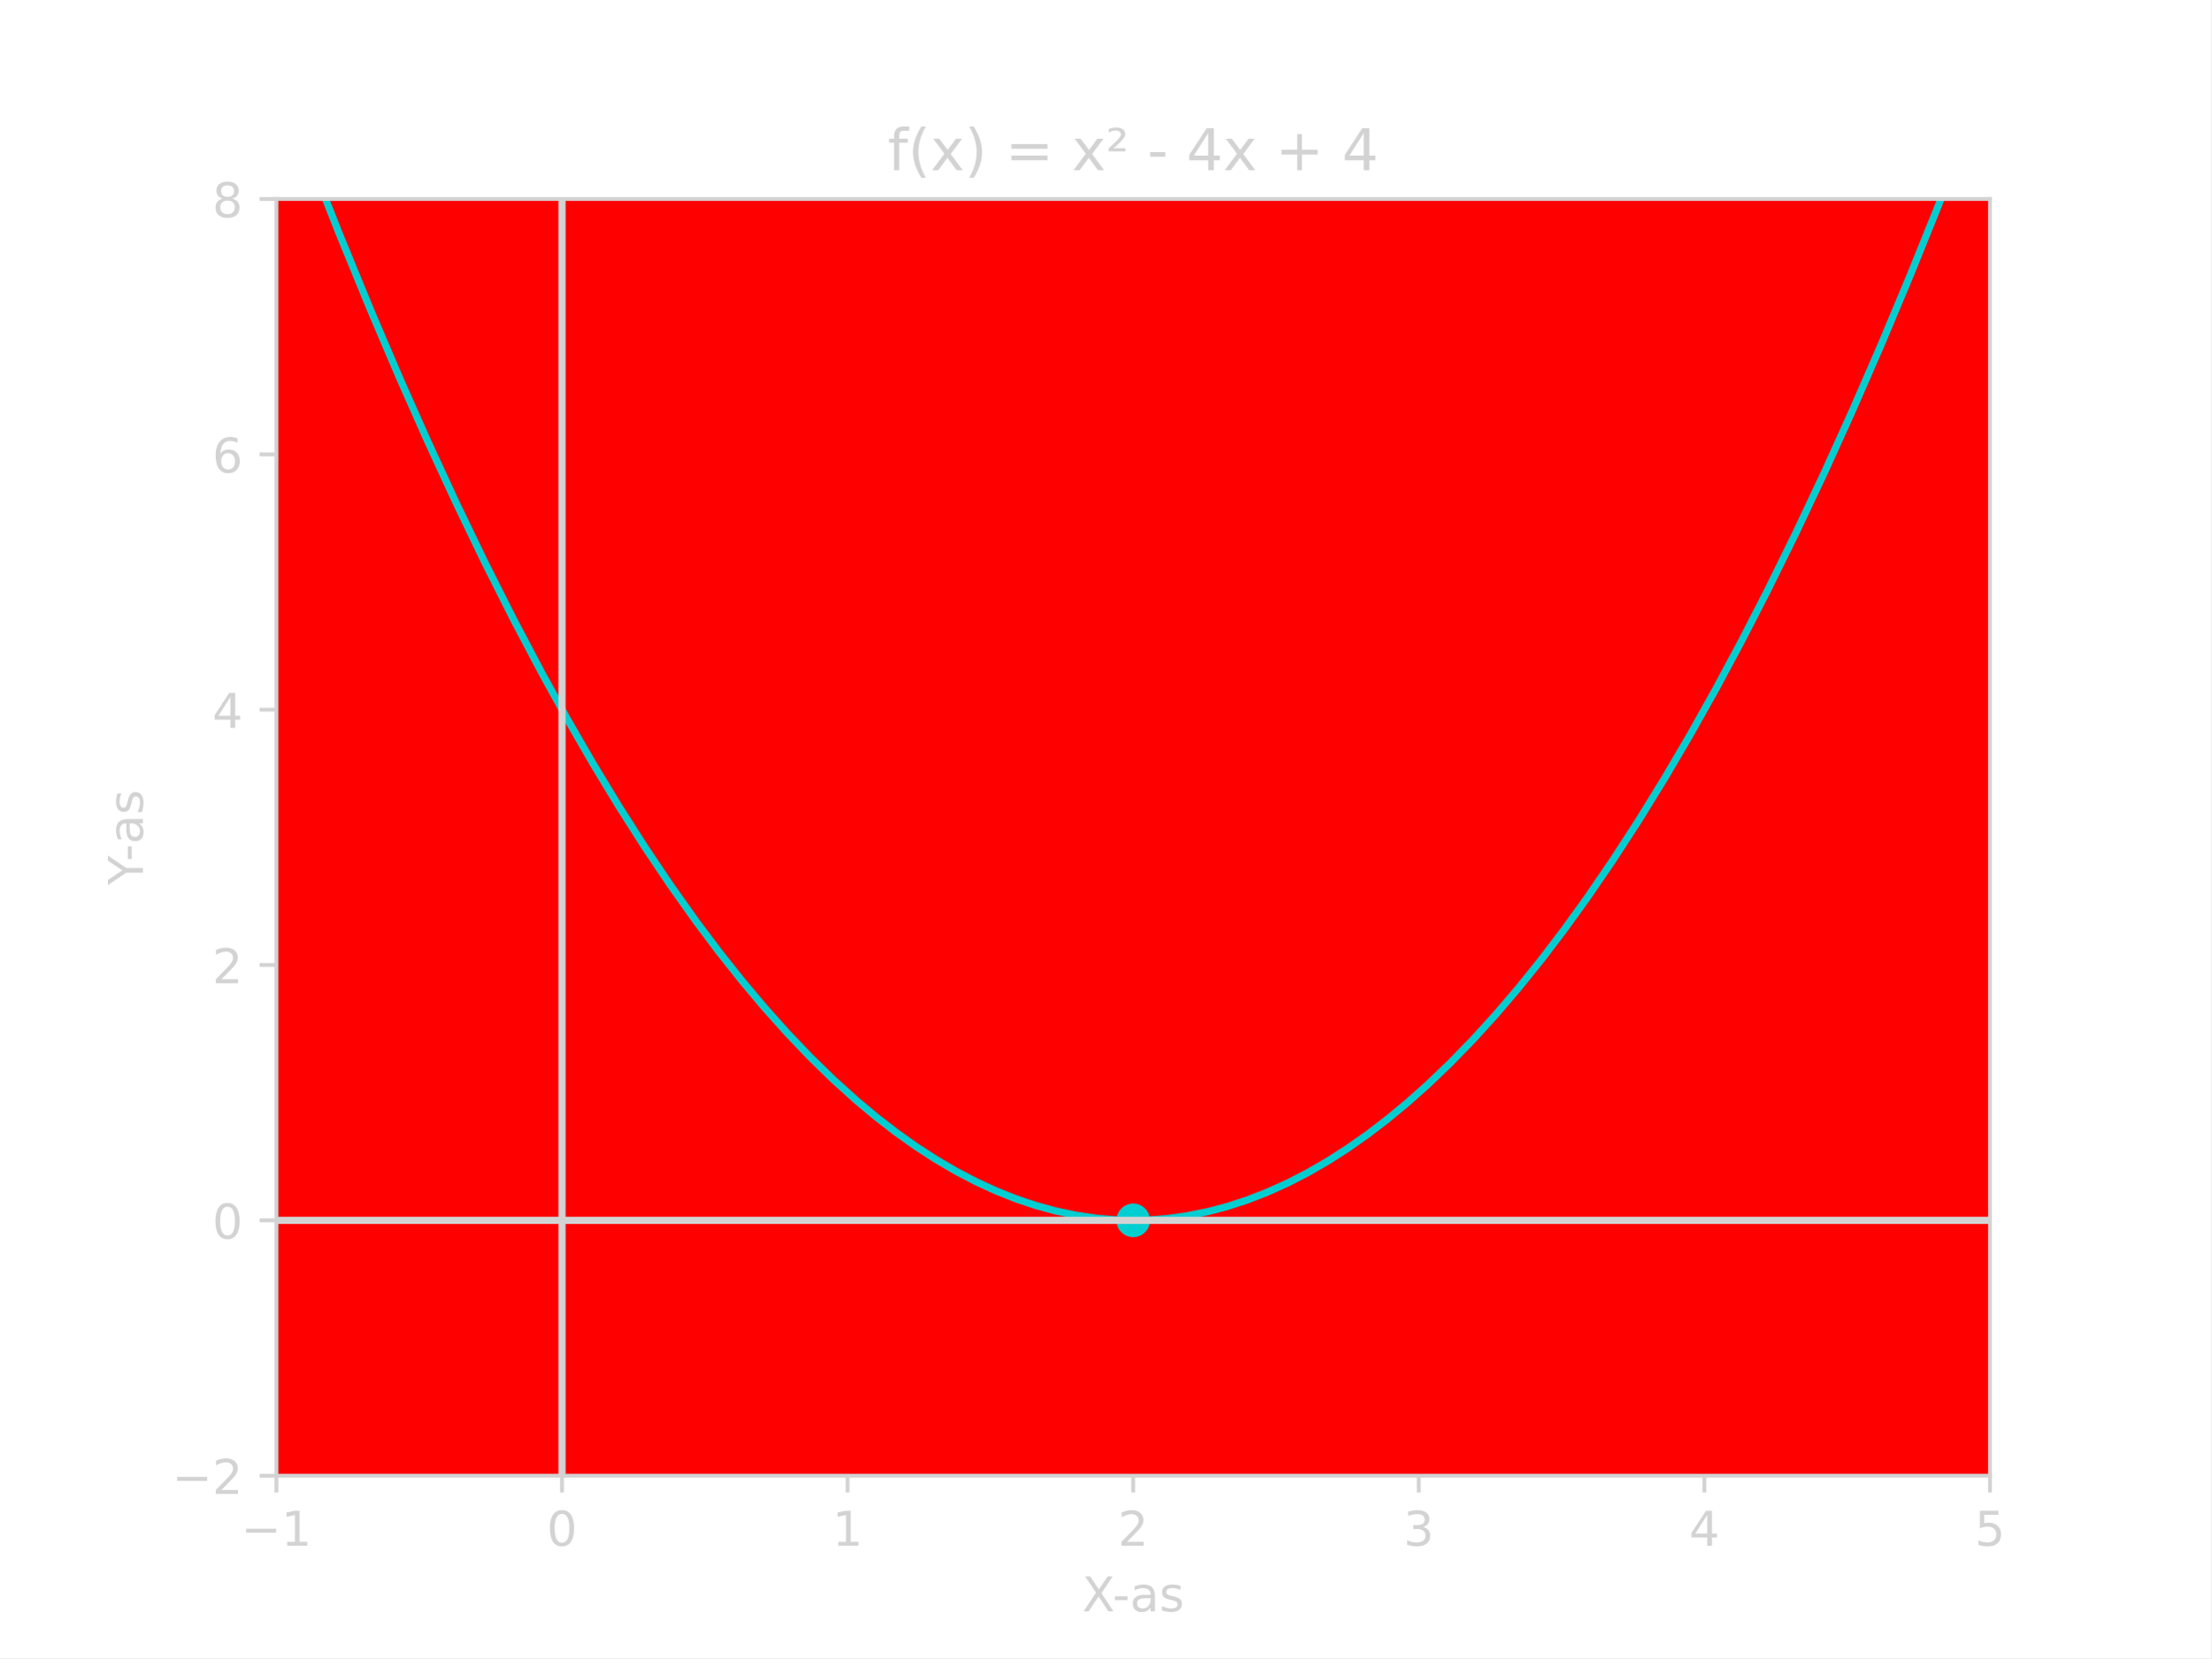
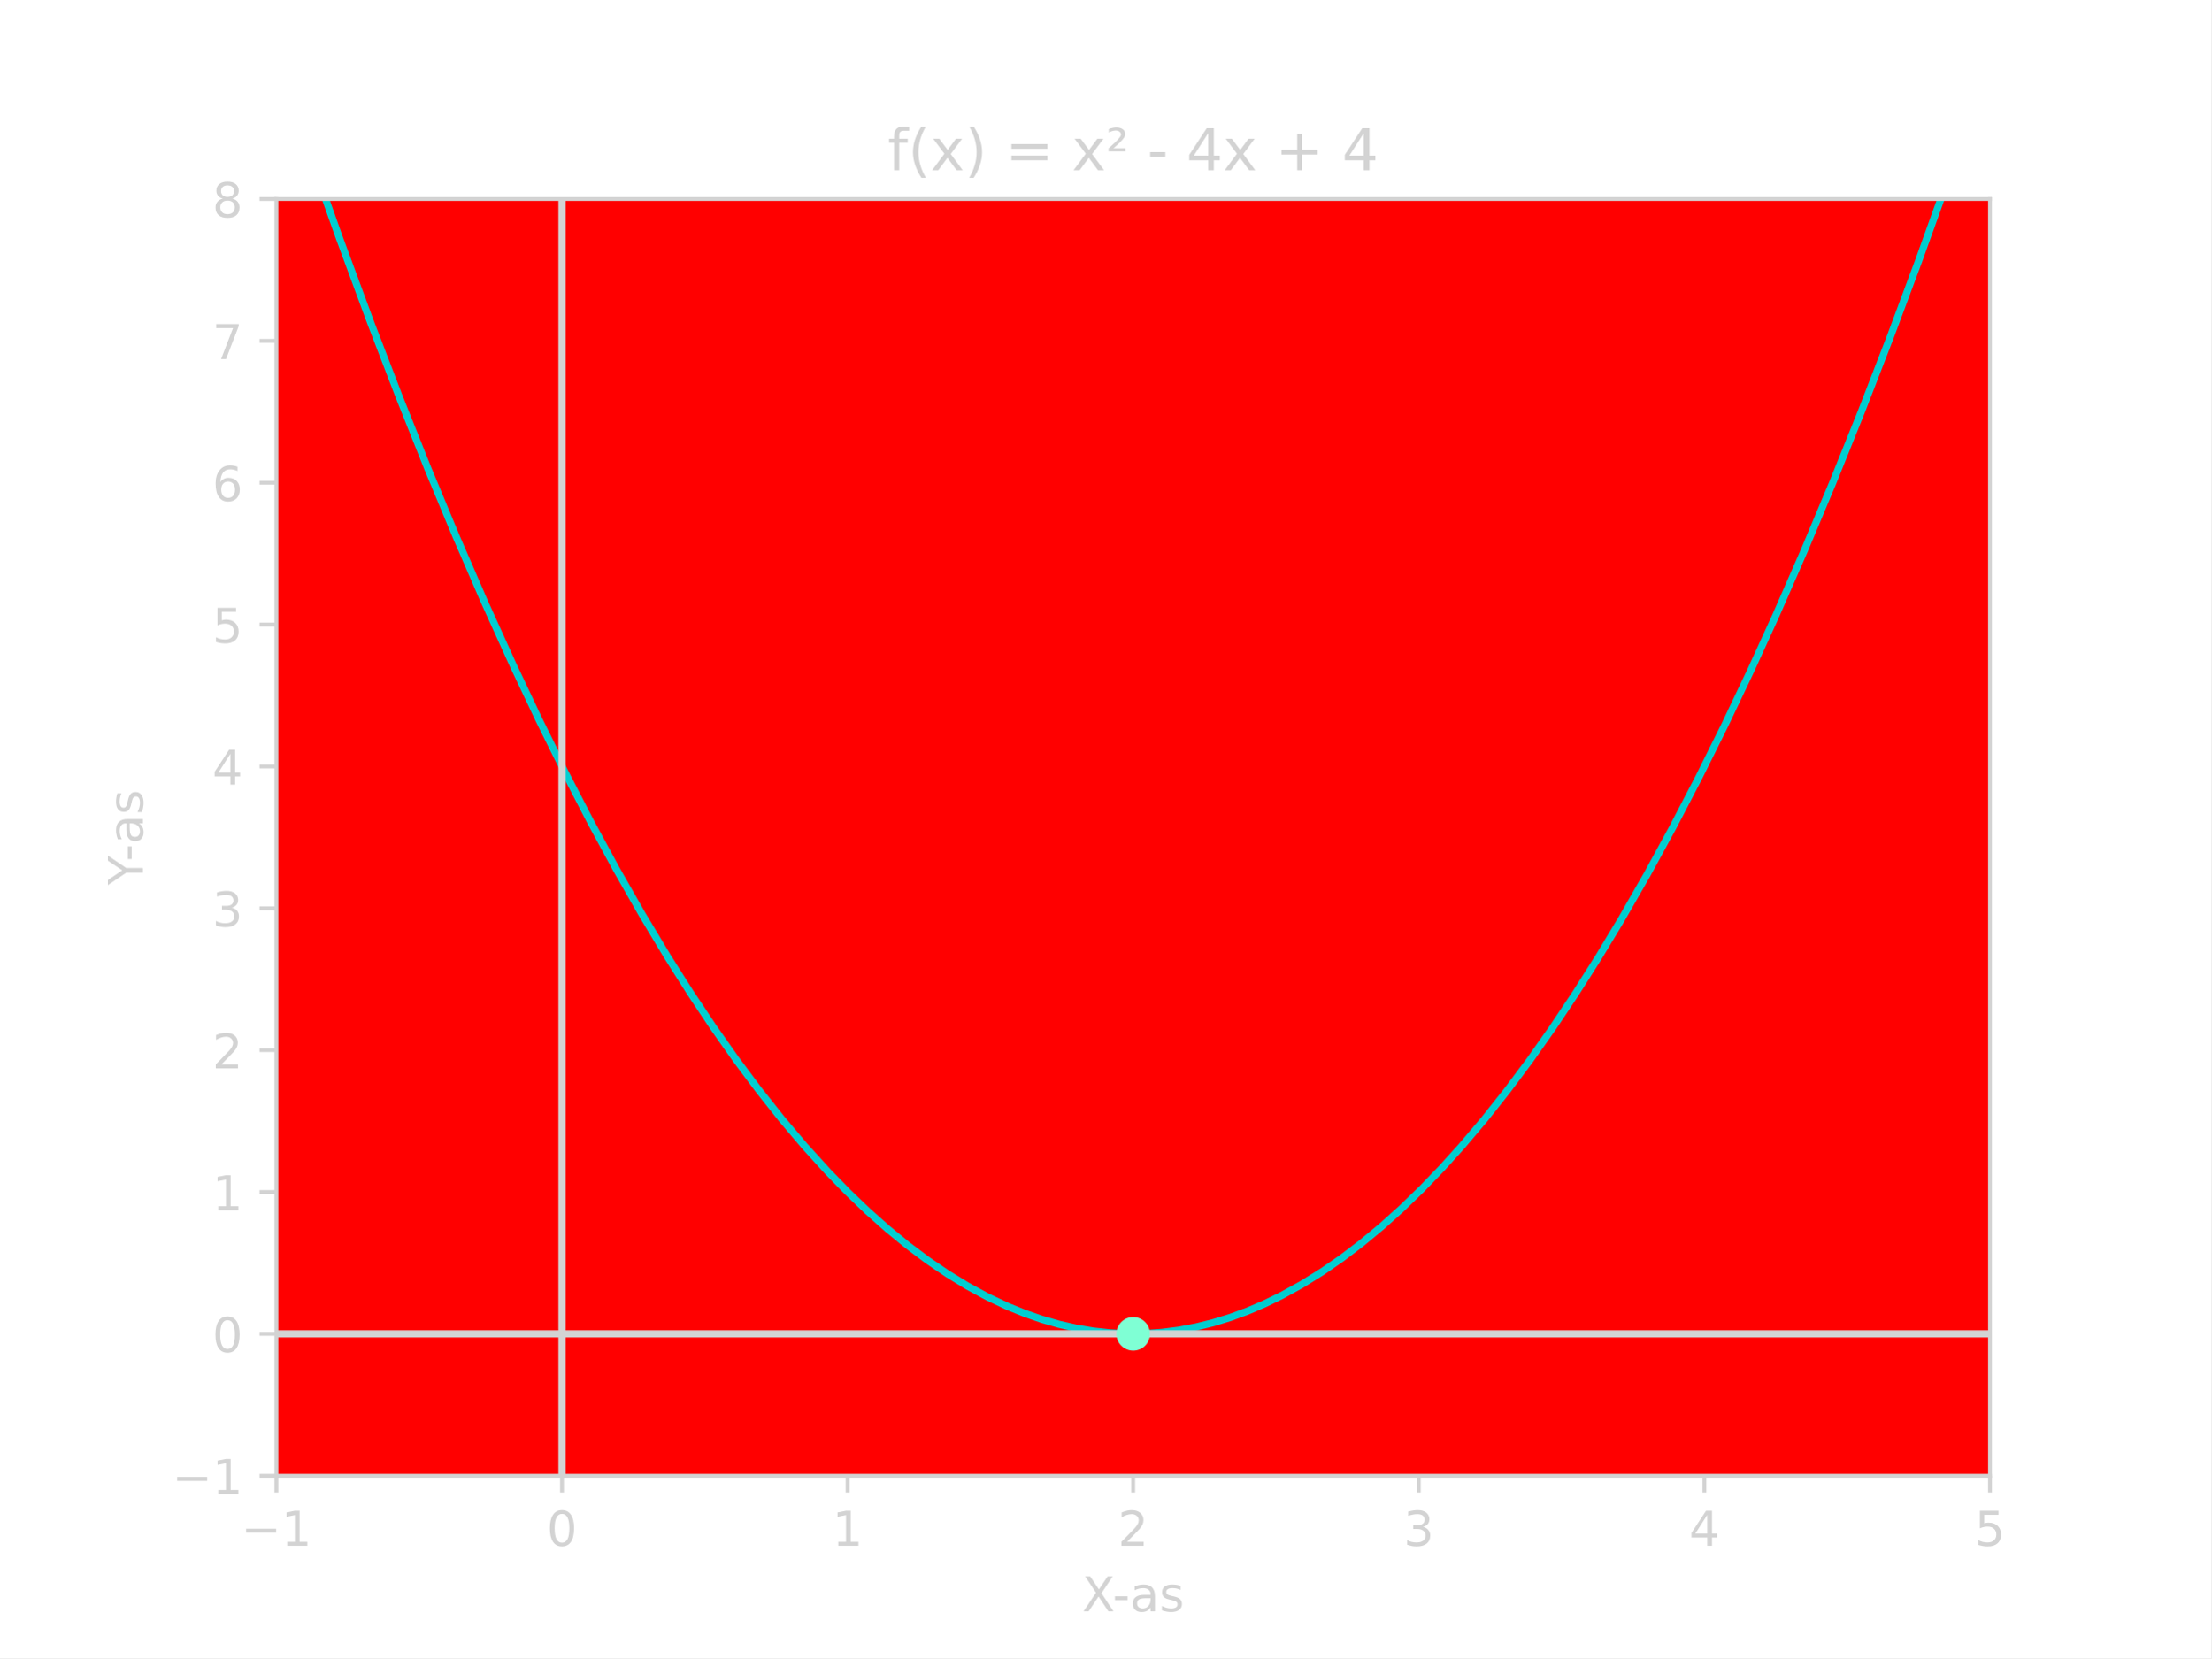
<svg xmlns="http://www.w3.org/2000/svg" xmlns:xlink="http://www.w3.org/1999/xlink" width="460.8pt" height="345.6pt" viewBox="0 0 460.8 345.6" version="1.1">
  <defs>
    <style type="text/css">*{stroke-linejoin: round; stroke-linecap: butt}</style>
  </defs>
  <g id="figure_1">
    <g id="patch_1">
      <path d="M 0 345.6  L 460.8 345.6  L 460.8 0  L 0 0  z " style="fill: #ffffff" />
    </g>
    <g id="axes_1">
      <g id="patch_2">
        <path d="M 57.6 307.584  L 414.72 307.584  L 414.72 41.472  L 57.6 41.472  z " style="fill: #ff0000" />
      </g>
-       <g id="PathCollection_1">
-         <defs>
-           <path id="m77a65d062f" d="M 0 3  C 0.796 3 1.559 2.684 2.121 2.121  C 2.684 1.559 3 0.796 3 0  C 3 -0.796 2.684 -1.559 2.121 -2.121  C 1.559 -2.684 0.796 -3 0 -3  C -0.796 -3 -1.559 -2.684 -2.121 -2.121  C -2.684 -1.559 -3 -0.796 -3 0  C -3 0.796 -2.684 1.559 -2.121 2.121  C -1.559 2.684 -0.796 3 0 3  z " style="stroke: #00ced1" />
-         </defs>
-         <g clip-path="url(#p8b25556ff3)">
-           <use xlink:href="#m77a65d062f" x="236.16" y="254.362" style="fill: #00ced1; stroke: #00ced1" />
-         </g>
+       <g id="line2d_1">
+         <path d="M 57.6 11.904  L 64.147 31.061  L 70.694 49.503  L 77.242 67.229  L 83.194 82.722  L 89.146 97.625  L 95.098 111.936  L 101.05 125.655  L 107.002 138.783  L 112.358 150.093  L 117.715 160.924  L 123.072 171.276  L 128.429 181.148  L 133.786 190.542  L 139.142 199.457  L 143.904 206.979  L 148.666 214.123  L 153.427 220.888  L 158.189 227.274  L 162.95 233.283  L 167.712 238.912  L 172.474 244.164  L 176.64 248.448  L 180.806 252.443  L 184.973 256.148  L 189.139 259.563  L 193.306 262.688  L 197.472 265.524  L 201.638 268.069  L 205.805 270.325  L 209.971 272.292  L 213.542 273.746  L 217.114 274.988  L 220.685 276.017  L 224.256 276.833  L 227.827 277.436  L 231.398 277.827  L 234.97 278.004  L 238.541 277.969  L 242.112 277.72  L 245.683 277.259  L 249.254 276.585  L 252.826 275.698  L 256.397 274.598  L 259.968 273.285  L 263.539 271.759  L 267.11 270.021  L 271.277 267.723  L 275.443 265.136  L 279.61 262.259  L 283.776 259.092  L 287.942 255.636  L 292.109 251.89  L 296.275 247.854  L 300.442 243.528  L 304.608 238.912  L 309.37 233.283  L 314.131 227.274  L 318.893 220.888  L 323.654 214.123  L 328.416 206.979  L 333.178 199.457  L 337.939 191.556  L 343.296 182.216  L 348.653 172.396  L 354.01 162.098  L 359.366 151.32  L 364.723 140.064  L 370.08 128.328  L 376.032 114.727  L 381.984 100.534  L 387.936 85.75  L 393.888 70.375  L 399.84 54.408  L 405.792 37.85  L 412.339 18.953  L 414.125 13.675  L 414.125 13.675  " clip-path="url(#p85e974c0bf)" style="fill: none; stroke: #00ced1; stroke-width: 1.5; stroke-linecap: square" />
+       </g>
+       <g id="LineCollection_1">
+         <path d="M 57.6 278.016  L 414.72 278.016  " clip-path="url(#p85e974c0bf)" style="fill: none; stroke: #d3d3d3; stroke-width: 1.5" />
+       </g>
+       <g id="LineCollection_2">
+         <path d="M 117.12 307.584  L 117.12 41.472  " clip-path="url(#p85e974c0bf)" style="fill: none; stroke: #d3d3d3; stroke-width: 1.5" />
      </g>
      <g id="matplotlib.axis_1">
        <g id="xtick_1">
-           <g id="line2d_1">
+           <g id="line2d_2">
            <defs>
-               <path id="m779f44a2de" d="M 0 0  L 0 3.5  " style="stroke: #d3d3d3; stroke-width: 0.8" />
+               <path id="m3d68e54330" d="M 0 0  L 0 3.5  " style="stroke: #d3d3d3; stroke-width: 0.8" />
            </defs>
            <g>
-               <use xlink:href="#m779f44a2de" x="57.6" y="307.584" style="fill: #d3d3d3; stroke: #d3d3d3; stroke-width: 0.8" />
+               <use xlink:href="#m3d68e54330" x="57.6" y="307.584" style="fill: #d3d3d3; stroke: #d3d3d3; stroke-width: 0.8" />
            </g>
          </g>
          <g id="text_1">
-             <g style="fill: #d3d3d3" transform="translate(50.22891 322.1824)scale(0.1 -0.1)">
+             <g style="fill: #d3d3d3" transform="translate(50.22891 322.1824) scale(0.1 -0.1)">
              <defs>
                <path id="DejaVuSans-2212" d="M 678 2272  L 4684 2272  L 4684 1741  L 678 1741  L 678 2272  z " transform="scale(0.015625)" />
                <path id="DejaVuSans-31" d="M 794 531  L 1825 531  L 1825 4091  L 703 3866  L 703 4441  L 1819 4666  L 2450 4666  L 2450 531  L 3481 531  L 3481 0  L 794 0  L 794 531  z " transform="scale(0.015625)" />
              </defs>
              <use xlink:href="#DejaVuSans-2212" />
              <use xlink:href="#DejaVuSans-31" x="83.789" />
            </g>
          </g>
        </g>
        <g id="xtick_2">
-           <g id="line2d_2">
-             <g>
-               <use xlink:href="#m779f44a2de" x="117.12" y="307.584" style="fill: #d3d3d3; stroke: #d3d3d3; stroke-width: 0.8" />
+           <g id="line2d_3">
+             <g>
+               <use xlink:href="#m3d68e54330" x="117.12" y="307.584" style="fill: #d3d3d3; stroke: #d3d3d3; stroke-width: 0.8" />
            </g>
          </g>
          <g id="text_2">
-             <g style="fill: #d3d3d3" transform="translate(113.9387 322.1824)scale(0.1 -0.1)">
+             <g style="fill: #d3d3d3" transform="translate(113.9387 322.1824) scale(0.1 -0.1)">
              <defs>
                <path id="DejaVuSans-30" d="M 2034 4250  Q 1547 4250 1301 3770  Q 1056 3291 1056 2328  Q 1056 1369 1301 889  Q 1547 409 2034 409  Q 2525 409 2770 889  Q 3016 1369 3016 2328  Q 3016 3291 2770 3770  Q 2525 4250 2034 4250  z M 2034 4750  Q 2819 4750 3233 4129  Q 3647 3509 3647 2328  Q 3647 1150 3233 529  Q 2819 -91 2034 -91  Q 1250 -91 836 529  Q 422 1150 422 2328  Q 422 3509 836 4129  Q 1250 4750 2034 4750  z " transform="scale(0.015625)" />
              </defs>
              <use xlink:href="#DejaVuSans-30" />
            </g>
          </g>
        </g>
        <g id="xtick_3">
-           <g id="line2d_3">
-             <g>
-               <use xlink:href="#m779f44a2de" x="176.64" y="307.584" style="fill: #d3d3d3; stroke: #d3d3d3; stroke-width: 0.8" />
+           <g id="line2d_4">
+             <g>
+               <use xlink:href="#m3d68e54330" x="176.64" y="307.584" style="fill: #d3d3d3; stroke: #d3d3d3; stroke-width: 0.8" />
            </g>
          </g>
          <g id="text_3">
-             <g style="fill: #d3d3d3" transform="translate(173.4588 322.1824)scale(0.1 -0.1)">
+             <g style="fill: #d3d3d3" transform="translate(173.4588 322.1824) scale(0.1 -0.1)">
              <use xlink:href="#DejaVuSans-31" />
            </g>
          </g>
        </g>
        <g id="xtick_4">
-           <g id="line2d_4">
-             <g>
-               <use xlink:href="#m779f44a2de" x="236.16" y="307.584" style="fill: #d3d3d3; stroke: #d3d3d3; stroke-width: 0.8" />
+           <g id="line2d_5">
+             <g>
+               <use xlink:href="#m3d68e54330" x="236.16" y="307.584" style="fill: #d3d3d3; stroke: #d3d3d3; stroke-width: 0.8" />
            </g>
          </g>
          <g id="text_4">
-             <g style="fill: #d3d3d3" transform="translate(232.9787 322.1824)scale(0.1 -0.1)">
+             <g style="fill: #d3d3d3" transform="translate(232.9787 322.1824) scale(0.1 -0.1)">
              <defs>
                <path id="DejaVuSans-32" d="M 1228 531  L 3431 531  L 3431 0  L 469 0  L 469 531  Q 828 903 1448 1529  Q 2069 2156 2228 2338  Q 2531 2678 2651 2914  Q 2772 3150 2772 3378  Q 2772 3750 2511 3984  Q 2250 4219 1831 4219  Q 1534 4219 1204 4116  Q 875 4013 500 3803  L 500 4441  Q 881 4594 1212 4672  Q 1544 4750 1819 4750  Q 2544 4750 2975 4387  Q 3406 4025 3406 3419  Q 3406 3131 3298 2873  Q 3191 2616 2906 2266  Q 2828 2175 2409 1742  Q 1991 1309 1228 531  z " transform="scale(0.015625)" />
              </defs>
              <use xlink:href="#DejaVuSans-32" />
            </g>
          </g>
        </g>
        <g id="xtick_5">
-           <g id="line2d_5">
-             <g>
-               <use xlink:href="#m779f44a2de" x="295.68" y="307.584" style="fill: #d3d3d3; stroke: #d3d3d3; stroke-width: 0.8" />
+           <g id="line2d_6">
+             <g>
+               <use xlink:href="#m3d68e54330" x="295.68" y="307.584" style="fill: #d3d3d3; stroke: #d3d3d3; stroke-width: 0.8" />
            </g>
          </g>
          <g id="text_5">
-             <g style="fill: #d3d3d3" transform="translate(292.4987 322.1824)scale(0.1 -0.1)">
+             <g style="fill: #d3d3d3" transform="translate(292.4987 322.1824) scale(0.1 -0.1)">
              <defs>
                <path id="DejaVuSans-33" d="M 2597 2516  Q 3050 2419 3304 2112  Q 3559 1806 3559 1356  Q 3559 666 3084 287  Q 2609 -91 1734 -91  Q 1441 -91 1130 -33  Q 819 25 488 141  L 488 750  Q 750 597 1062 519  Q 1375 441 1716 441  Q 2309 441 2620 675  Q 2931 909 2931 1356  Q 2931 1769 2642 2001  Q 2353 2234 1838 2234  L 1294 2234  L 1294 2753  L 1863 2753  Q 2328 2753 2575 2939  Q 2822 3125 2822 3475  Q 2822 3834 2567 4026  Q 2313 4219 1838 4219  Q 1578 4219 1281 4162  Q 984 4106 628 3988  L 628 4550  Q 988 4650 1302 4700  Q 1616 4750 1894 4750  Q 2613 4750 3031 4423  Q 3450 4097 3450 3541  Q 3450 3153 3228 2886  Q 3006 2619 2597 2516  z " transform="scale(0.015625)" />
              </defs>
              <use xlink:href="#DejaVuSans-33" />
            </g>
          </g>
        </g>
        <g id="xtick_6">
-           <g id="line2d_6">
-             <g>
-               <use xlink:href="#m779f44a2de" x="355.2" y="307.584" style="fill: #d3d3d3; stroke: #d3d3d3; stroke-width: 0.8" />
+           <g id="line2d_7">
+             <g>
+               <use xlink:href="#m3d68e54330" x="355.2" y="307.584" style="fill: #d3d3d3; stroke: #d3d3d3; stroke-width: 0.8" />
            </g>
          </g>
          <g id="text_6">
-             <g style="fill: #d3d3d3" transform="translate(352.0188 322.1824)scale(0.1 -0.1)">
+             <g style="fill: #d3d3d3" transform="translate(352.0188 322.1824) scale(0.1 -0.1)">
              <defs>
                <path id="DejaVuSans-34" d="M 2419 4116  L 825 1625  L 2419 1625  L 2419 4116  z M 2253 4666  L 3047 4666  L 3047 1625  L 3713 1625  L 3713 1100  L 3047 1100  L 3047 0  L 2419 0  L 2419 1100  L 313 1100  L 313 1709  L 2253 4666  z " transform="scale(0.015625)" />
              </defs>
              <use xlink:href="#DejaVuSans-34" />
            </g>
          </g>
        </g>
        <g id="xtick_7">
-           <g id="line2d_7">
-             <g>
-               <use xlink:href="#m779f44a2de" x="414.72" y="307.584" style="fill: #d3d3d3; stroke: #d3d3d3; stroke-width: 0.8" />
+           <g id="line2d_8">
+             <g>
+               <use xlink:href="#m3d68e54330" x="414.72" y="307.584" style="fill: #d3d3d3; stroke: #d3d3d3; stroke-width: 0.8" />
            </g>
          </g>
          <g id="text_7">
-             <g style="fill: #d3d3d3" transform="translate(411.5387 322.1824)scale(0.1 -0.1)">
+             <g style="fill: #d3d3d3" transform="translate(411.5387 322.1824) scale(0.1 -0.1)">
              <defs>
                <path id="DejaVuSans-35" d="M 691 4666  L 3169 4666  L 3169 4134  L 1269 4134  L 1269 2991  Q 1406 3038 1543 3061  Q 1681 3084 1819 3084  Q 2600 3084 3056 2656  Q 3513 2228 3513 1497  Q 3513 744 3044 326  Q 2575 -91 1722 -91  Q 1428 -91 1123 -41  Q 819 9 494 109  L 494 744  Q 775 591 1075 516  Q 1375 441 1709 441  Q 2250 441 2565 725  Q 2881 1009 2881 1497  Q 2881 1984 2565 2268  Q 2250 2553 1709 2553  Q 1456 2553 1204 2497  Q 953 2441 691 2322  L 691 4666  z " transform="scale(0.015625)" />
              </defs>
              <use xlink:href="#DejaVuSans-35" />
            </g>
          </g>
        </g>
        <g id="text_8">
-           <g style="fill: #d3d3d3" transform="translate(225.5123 335.8606)scale(0.1 -0.1)">
+           <g style="fill: #d3d3d3" transform="translate(225.5123 335.8606) scale(0.1 -0.1)">
            <defs>
              <path id="DejaVuSans-58" d="M 403 4666  L 1081 4666  L 2241 2931  L 3406 4666  L 4084 4666  L 2584 2425  L 4184 0  L 3506 0  L 2194 1984  L 872 0  L 191 0  L 1856 2491  L 403 4666  z " transform="scale(0.015625)" />
              <path id="DejaVuSans-2d" d="M 313 2009  L 1997 2009  L 1997 1497  L 313 1497  L 313 2009  z " transform="scale(0.015625)" />
              <path id="DejaVuSans-61" d="M 2194 1759  Q 1497 1759 1228 1600  Q 959 1441 959 1056  Q 959 750 1161 570  Q 1363 391 1709 391  Q 2188 391 2477 730  Q 2766 1069 2766 1631  L 2766 1759  L 2194 1759  z M 3341 1997  L 3341 0  L 2766 0  L 2766 531  Q 2569 213 2275 61  Q 1981 -91 1556 -91  Q 1019 -91 701 211  Q 384 513 384 1019  Q 384 1609 779 1909  Q 1175 2209 1959 2209  L 2766 2209  L 2766 2266  Q 2766 2663 2505 2880  Q 2244 3097 1772 3097  Q 1472 3097 1187 3025  Q 903 2953 641 2809  L 641 3341  Q 956 3463 1253 3523  Q 1550 3584 1831 3584  Q 2591 3584 2966 3190  Q 3341 2797 3341 1997  z " transform="scale(0.015625)" />
              <path id="DejaVuSans-73" d="M 2834 3397  L 2834 2853  Q 2591 2978 2328 3040  Q 2066 3103 1784 3103  Q 1356 3103 1142 2972  Q 928 2841 928 2578  Q 928 2378 1081 2264  Q 1234 2150 1697 2047  L 1894 2003  Q 2506 1872 2764 1633  Q 3022 1394 3022 966  Q 3022 478 2636 193  Q 2250 -91 1575 -91  Q 1294 -91 989 -36  Q 684 19 347 128  L 347 722  Q 666 556 975 473  Q 1284 391 1588 391  Q 1994 391 2212 530  Q 2431 669 2431 922  Q 2431 1156 2273 1281  Q 2116 1406 1581 1522  L 1381 1569  Q 847 1681 609 1914  Q 372 2147 372 2553  Q 372 3047 722 3315  Q 1072 3584 1716 3584  Q 2034 3584 2315 3537  Q 2597 3491 2834 3397  z " transform="scale(0.015625)" />
            </defs>
            <use xlink:href="#DejaVuSans-58" />
            <use xlink:href="#DejaVuSans-2d" x="63.506" />
            <use xlink:href="#DejaVuSans-61" x="99.59" />
            <use xlink:href="#DejaVuSans-73" x="160.869" />
          </g>
        </g>
      </g>
      <g id="matplotlib.axis_2">
        <g id="ytick_1">
-           <g id="line2d_8">
+           <g id="line2d_9">
            <defs>
-               <path id="mfa0596581c" d="M 0 0  L -3.5 0  " style="stroke: #d3d3d3; stroke-width: 0.8" />
+               <path id="m01b2e843cb" d="M 0 0  L -3.5 0  " style="stroke: #d3d3d3; stroke-width: 0.8" />
            </defs>
            <g>
-               <use xlink:href="#mfa0596581c" x="57.6" y="307.584" style="fill: #d3d3d3; stroke: #d3d3d3; stroke-width: 0.8" />
+               <use xlink:href="#m01b2e843cb" x="57.6" y="307.584" style="fill: #d3d3d3; stroke: #d3d3d3; stroke-width: 0.8" />
            </g>
          </g>
          <g id="text_9">
-             <g style="fill: #d3d3d3" transform="translate(35.85781 311.3832)scale(0.1 -0.1)">
+             <g style="fill: #d3d3d3" transform="translate(35.85781 311.3832) scale(0.1 -0.1)">
              <use xlink:href="#DejaVuSans-2212" />
-               <use xlink:href="#DejaVuSans-32" x="83.789" />
+               <use xlink:href="#DejaVuSans-31" x="83.789" />
            </g>
          </g>
        </g>
        <g id="ytick_2">
-           <g id="line2d_9">
-             <g>
-               <use xlink:href="#mfa0596581c" x="57.6" y="254.362" style="fill: #d3d3d3; stroke: #d3d3d3; stroke-width: 0.8" />
+           <g id="line2d_10">
+             <g>
+               <use xlink:href="#m01b2e843cb" x="57.6" y="278.016" style="fill: #d3d3d3; stroke: #d3d3d3; stroke-width: 0.8" />
            </g>
          </g>
          <g id="text_10">
-             <g style="fill: #d3d3d3" transform="translate(44.2375 258.1608)scale(0.1 -0.1)">
+             <g style="fill: #d3d3d3" transform="translate(44.2375 281.8152) scale(0.1 -0.1)">
              <use xlink:href="#DejaVuSans-30" />
            </g>
          </g>
        </g>
        <g id="ytick_3">
-           <g id="line2d_10">
-             <g>
-               <use xlink:href="#mfa0596581c" x="57.6" y="201.139" style="fill: #d3d3d3; stroke: #d3d3d3; stroke-width: 0.8" />
+           <g id="line2d_11">
+             <g>
+               <use xlink:href="#m01b2e843cb" x="57.6" y="248.448" style="fill: #d3d3d3; stroke: #d3d3d3; stroke-width: 0.8" />
            </g>
          </g>
          <g id="text_11">
-             <g style="fill: #d3d3d3" transform="translate(44.2375 204.9384)scale(0.1 -0.1)">
+             <g style="fill: #d3d3d3" transform="translate(44.2375 252.2472) scale(0.1 -0.1)">
+               <use xlink:href="#DejaVuSans-31" />
+             </g>
+           </g>
+         </g>
+         <g id="ytick_4">
+           <g id="line2d_12">
+             <g>
+               <use xlink:href="#m01b2e843cb" x="57.6" y="218.88" style="fill: #d3d3d3; stroke: #d3d3d3; stroke-width: 0.8" />
+             </g>
+           </g>
+           <g id="text_12">
+             <g style="fill: #d3d3d3" transform="translate(44.2375 222.6792) scale(0.1 -0.1)">
              <use xlink:href="#DejaVuSans-32" />
            </g>
          </g>
        </g>
-         <g id="ytick_4">
-           <g id="line2d_11">
-             <g>
-               <use xlink:href="#mfa0596581c" x="57.6" y="147.917" style="fill: #d3d3d3; stroke: #d3d3d3; stroke-width: 0.8" />
-             </g>
-           </g>
-           <g id="text_12">
-             <g style="fill: #d3d3d3" transform="translate(44.2375 151.716)scale(0.1 -0.1)">
+         <g id="ytick_5">
+           <g id="line2d_13">
+             <g>
+               <use xlink:href="#m01b2e843cb" x="57.6" y="189.312" style="fill: #d3d3d3; stroke: #d3d3d3; stroke-width: 0.8" />
+             </g>
+           </g>
+           <g id="text_13">
+             <g style="fill: #d3d3d3" transform="translate(44.2375 193.1112) scale(0.1 -0.1)">
+               <use xlink:href="#DejaVuSans-33" />
+             </g>
+           </g>
+         </g>
+         <g id="ytick_6">
+           <g id="line2d_14">
+             <g>
+               <use xlink:href="#m01b2e843cb" x="57.6" y="159.744" style="fill: #d3d3d3; stroke: #d3d3d3; stroke-width: 0.8" />
+             </g>
+           </g>
+           <g id="text_14">
+             <g style="fill: #d3d3d3" transform="translate(44.2375 163.5432) scale(0.1 -0.1)">
              <use xlink:href="#DejaVuSans-34" />
            </g>
          </g>
        </g>
-         <g id="ytick_5">
-           <g id="line2d_12">
-             <g>
-               <use xlink:href="#mfa0596581c" x="57.6" y="94.694" style="fill: #d3d3d3; stroke: #d3d3d3; stroke-width: 0.8" />
-             </g>
-           </g>
-           <g id="text_13">
-             <g style="fill: #d3d3d3" transform="translate(44.2375 98.49362)scale(0.1 -0.1)">
+         <g id="ytick_7">
+           <g id="line2d_15">
+             <g>
+               <use xlink:href="#m01b2e843cb" x="57.6" y="130.176" style="fill: #d3d3d3; stroke: #d3d3d3; stroke-width: 0.8" />
+             </g>
+           </g>
+           <g id="text_15">
+             <g style="fill: #d3d3d3" transform="translate(44.2375 133.9752) scale(0.1 -0.1)">
+               <use xlink:href="#DejaVuSans-35" />
+             </g>
+           </g>
+         </g>
+         <g id="ytick_8">
+           <g id="line2d_16">
+             <g>
+               <use xlink:href="#m01b2e843cb" x="57.6" y="100.608" style="fill: #d3d3d3; stroke: #d3d3d3; stroke-width: 0.8" />
+             </g>
+           </g>
+           <g id="text_16">
+             <g style="fill: #d3d3d3" transform="translate(44.2375 104.4072) scale(0.1 -0.1)">
              <defs>
                <path id="DejaVuSans-36" d="M 2113 2584  Q 1688 2584 1439 2293  Q 1191 2003 1191 1497  Q 1191 994 1439 701  Q 1688 409 2113 409  Q 2538 409 2786 701  Q 3034 994 3034 1497  Q 3034 2003 2786 2293  Q 2538 2584 2113 2584  z M 3366 4563  L 3366 3988  Q 3128 4100 2886 4159  Q 2644 4219 2406 4219  Q 1781 4219 1451 3797  Q 1122 3375 1075 2522  Q 1259 2794 1537 2939  Q 1816 3084 2150 3084  Q 2853 3084 3261 2657  Q 3669 2231 3669 1497  Q 3669 778 3244 343  Q 2819 -91 2113 -91  Q 1303 -91 875 529  Q 447 1150 447 2328  Q 447 3434 972 4092  Q 1497 4750 2381 4750  Q 2619 4750 2861 4703  Q 3103 4656 3366 4563  z " transform="scale(0.015625)" />
              </defs>
              <use xlink:href="#DejaVuSans-36" />
            </g>
          </g>
        </g>
-         <g id="ytick_6">
-           <g id="line2d_13">
-             <g>
-               <use xlink:href="#mfa0596581c" x="57.6" y="41.472" style="fill: #d3d3d3; stroke: #d3d3d3; stroke-width: 0.8" />
-             </g>
-           </g>
-           <g id="text_14">
-             <g style="fill: #d3d3d3" transform="translate(44.2375 45.27122)scale(0.1 -0.1)">
+         <g id="ytick_9">
+           <g id="line2d_17">
+             <g>
+               <use xlink:href="#m01b2e843cb" x="57.6" y="71.04" style="fill: #d3d3d3; stroke: #d3d3d3; stroke-width: 0.8" />
+             </g>
+           </g>
+           <g id="text_17">
+             <g style="fill: #d3d3d3" transform="translate(44.2375 74.83922) scale(0.1 -0.1)">
+               <defs>
+                 <path id="DejaVuSans-37" d="M 525 4666  L 3525 4666  L 3525 4397  L 1831 0  L 1172 0  L 2766 4134  L 525 4134  L 525 4666  z " transform="scale(0.015625)" />
+               </defs>
+               <use xlink:href="#DejaVuSans-37" />
+             </g>
+           </g>
+         </g>
+         <g id="ytick_10">
+           <g id="line2d_18">
+             <g>
+               <use xlink:href="#m01b2e843cb" x="57.6" y="41.472" style="fill: #d3d3d3; stroke: #d3d3d3; stroke-width: 0.8" />
+             </g>
+           </g>
+           <g id="text_18">
+             <g style="fill: #d3d3d3" transform="translate(44.2375 45.27122) scale(0.1 -0.1)">
              <defs>
                <path id="DejaVuSans-38" d="M 2034 2216  Q 1584 2216 1326 1975  Q 1069 1734 1069 1313  Q 1069 891 1326 650  Q 1584 409 2034 409  Q 2484 409 2743 651  Q 3003 894 3003 1313  Q 3003 1734 2745 1975  Q 2488 2216 2034 2216  z M 1403 2484  Q 997 2584 770 2862  Q 544 3141 544 3541  Q 544 4100 942 4425  Q 1341 4750 2034 4750  Q 2731 4750 3128 4425  Q 3525 4100 3525 3541  Q 3525 3141 3298 2862  Q 3072 2584 2669 2484  Q 3125 2378 3379 2068  Q 3634 1759 3634 1313  Q 3634 634 3220 271  Q 2806 -91 2034 -91  Q 1263 -91 848 271  Q 434 634 434 1313  Q 434 1759 690 2068  Q 947 2378 1403 2484  z M 1172 3481  Q 1172 3119 1398 2916  Q 1625 2713 2034 2713  Q 2441 2713 2670 2916  Q 2900 3119 2900 3481  Q 2900 3844 2670 4047  Q 2441 4250 2034 4250  Q 1625 4250 1398 4047  Q 1172 3844 1172 3481  z " transform="scale(0.015625)" />
              </defs>
              <use xlink:href="#DejaVuSans-38" />
            </g>
          </g>
        </g>
-         <g id="text_15">
-           <g style="fill: #d3d3d3" transform="translate(29.77812 184.4608)rotate(-90)scale(0.1 -0.1)">
+         <g id="text_19">
+           <g style="fill: #d3d3d3" transform="translate(29.77812 184.4608) rotate(-90) scale(0.1 -0.1)">
            <defs>
              <path id="DejaVuSans-59" d="M -13 4666  L 666 4666  L 1959 2747  L 3244 4666  L 3922 4666  L 2272 2222  L 2272 0  L 1638 0  L 1638 2222  L -13 4666  z " transform="scale(0.015625)" />
            </defs>
            <use xlink:href="#DejaVuSans-59" />
            <use xlink:href="#DejaVuSans-2d" x="49.209" />
            <use xlink:href="#DejaVuSans-61" x="85.293" />
            <use xlink:href="#DejaVuSans-73" x="146.572" />
          </g>
        </g>
      </g>
-       <g id="line2d_14">
-         <path d="M 57.6 14.861  L 64.147 32.102  L 70.694 48.7  L 77.242 64.653  L 83.194 78.597  L 89.146 92.009  L 95.098 104.889  L 101.05 117.237  L 107.002 129.052  L 112.954 140.335  L 118.31 150.035  L 123.667 159.304  L 129.024 168.141  L 134.381 176.548  L 139.738 184.523  L 145.094 192.067  L 149.856 198.412  L 154.618 204.415  L 159.379 210.078  L 164.141 215.4  L 168.902 220.382  L 173.664 225.023  L 178.426 229.323  L 182.592 232.807  L 186.758 236.029  L 190.925 238.991  L 195.091 241.692  L 199.258 244.132  L 203.424 246.312  L 207.59 248.23  L 211.757 249.888  L 215.923 251.285  L 220.09 252.422  L 224.256 253.297  L 228.422 253.912  L 232.589 254.266  L 236.16 254.362  L 239.731 254.266  L 243.302 253.978  L 247.469 253.401  L 251.635 252.563  L 255.802 251.464  L 259.968 250.104  L 264.134 248.483  L 268.301 246.602  L 272.467 244.46  L 276.634 242.057  L 280.8 239.393  L 284.966 236.468  L 289.133 233.283  L 293.299 229.837  L 297.466 226.13  L 302.227 221.574  L 306.989 216.677  L 311.75 211.44  L 316.512 205.863  L 321.274 199.944  L 326.035 193.685  L 330.797 187.086  L 336.154 179.254  L 341.51 170.991  L 346.867 162.297  L 352.224 153.173  L 357.581 143.616  L 362.938 133.629  L 368.294 123.211  L 374.246 111.129  L 380.198 98.516  L 386.15 85.37  L 392.102 71.692  L 398.054 57.481  L 404.006 42.739  L 410.554 25.907  L 414.125 16.455  L 414.125 16.455  " clip-path="url(#p8b25556ff3)" style="fill: none; stroke: #00ced1; stroke-width: 1.5; stroke-linecap: square" />
-       </g>
-       <g id="LineCollection_1">
-         <path d="M 57.6 254.362  L 414.72 254.362  " clip-path="url(#p8b25556ff3)" style="fill: none; stroke: #d3d3d3; stroke-width: 1.5" />
-       </g>
-       <g id="LineCollection_2">
-         <path d="M 117.12 307.584  L 117.12 41.472  " clip-path="url(#p8b25556ff3)" style="fill: none; stroke: #d3d3d3; stroke-width: 1.5" />
+       <g id="PathCollection_1">
+         <defs>
+           <path id="mcd633e376e" d="M 0 3  C 0.796 3 1.559 2.684 2.121 2.121  C 2.684 1.559 3 0.796 3 0  C 3 -0.796 2.684 -1.559 2.121 -2.121  C 1.559 -2.684 0.796 -3 0 -3  C -0.796 -3 -1.559 -2.684 -2.121 -2.121  C -2.684 -1.559 -3 -0.796 -3 0  C -3 0.796 -2.684 1.559 -2.121 2.121  C -1.559 2.684 -0.796 3 0 3  z " style="stroke: #7fffd4" />
+         </defs>
+         <g clip-path="url(#p85e974c0bf)">
+           <use xlink:href="#mcd633e376e" x="236.16" y="278.016" style="fill: #7fffd4; stroke: #7fffd4" />
+         </g>
      </g>
      <g id="patch_3">
        <path d="M 57.6 307.584  L 57.6 41.472  " style="fill: none; stroke: #d3d3d3; stroke-width: 0.8; stroke-linejoin: miter; stroke-linecap: square" />
      </g>
      <g id="patch_4">
        <path d="M 414.72 307.584  L 414.72 41.472  " style="fill: none; stroke: #d3d3d3; stroke-width: 0.8; stroke-linejoin: miter; stroke-linecap: square" />
      </g>
      <g id="patch_5">
        <path d="M 57.6 307.584  L 414.72 307.584  " style="fill: none; stroke: #d3d3d3; stroke-width: 0.8; stroke-linejoin: miter; stroke-linecap: square" />
      </g>
      <g id="patch_6">
        <path d="M 57.6 41.472  L 414.72 41.472  " style="fill: none; stroke: #d3d3d3; stroke-width: 0.8; stroke-linejoin: miter; stroke-linecap: square" />
      </g>
-       <g id="text_16">
-         <g style="fill: #d3d3d3" transform="translate(185.01 35.472)scale(0.12 -0.12)">
+       <g id="text_20">
+         <g style="fill: #d3d3d3" transform="translate(185.01 35.472) scale(0.12 -0.12)">
          <defs>
            <path id="DejaVuSans-66" d="M 2375 4863  L 2375 4384  L 1825 4384  Q 1516 4384 1395 4259  Q 1275 4134 1275 3809  L 1275 3500  L 2222 3500  L 2222 3053  L 1275 3053  L 1275 0  L 697 0  L 697 3053  L 147 3053  L 147 3500  L 697 3500  L 697 3744  Q 697 4328 969 4595  Q 1241 4863 1831 4863  L 2375 4863  z " transform="scale(0.015625)" />
            <path id="DejaVuSans-28" d="M 1984 4856  Q 1566 4138 1362 3434  Q 1159 2731 1159 2009  Q 1159 1288 1364 580  Q 1569 -128 1984 -844  L 1484 -844  Q 1016 -109 783 600  Q 550 1309 550 2009  Q 550 2706 781 3412  Q 1013 4119 1484 4856  L 1984 4856  z " transform="scale(0.015625)" />
            <path id="DejaVuSans-78" d="M 3513 3500  L 2247 1797  L 3578 0  L 2900 0  L 1881 1375  L 863 0  L 184 0  L 1544 1831  L 300 3500  L 978 3500  L 1906 2253  L 2834 3500  L 3513 3500  z " transform="scale(0.015625)" />
            <path id="DejaVuSans-29" d="M 513 4856  L 1013 4856  Q 1481 4119 1714 3412  Q 1947 2706 1947 2009  Q 1947 1309 1714 600  Q 1481 -109 1013 -844  L 513 -844  Q 928 -128 1133 580  Q 1338 1288 1338 2009  Q 1338 2731 1133 3434  Q 928 4138 513 4856  z " transform="scale(0.015625)" />
            <path id="DejaVuSans-20" transform="scale(0.015625)" />
            <path id="DejaVuSans-3d" d="M 678 2906  L 4684 2906  L 4684 2381  L 678 2381  L 678 2906  z M 678 1631  L 4684 1631  L 4684 1100  L 678 1100  L 678 1631  z " transform="scale(0.015625)" />
            <path id="DejaVuSans-b2" d="M 838 2444  L 2163 2444  L 2163 2088  L 294 2088  L 294 2431  Q 400 2528 597 2703  Q 1672 3656 1672 3950  Q 1672 4156 1509 4282  Q 1347 4409 1081 4409  Q 919 4409 728 4354  Q 538 4300 313 4191  L 313 4575  Q 553 4663 761 4706  Q 969 4750 1147 4750  Q 1600 4750 1872 4544  Q 2144 4338 2144 4000  Q 2144 3566 1109 2678  Q 934 2528 838 2444  z " transform="scale(0.015625)" />
            <path id="DejaVuSans-2b" d="M 2944 4013  L 2944 2272  L 4684 2272  L 4684 1741  L 2944 1741  L 2944 0  L 2419 0  L 2419 1741  L 678 1741  L 678 2272  L 2419 2272  L 2419 4013  L 2944 4013  z " transform="scale(0.015625)" />
          </defs>
          <use xlink:href="#DejaVuSans-66" />
          <use xlink:href="#DejaVuSans-28" x="35.205" />
          <use xlink:href="#DejaVuSans-78" x="74.219" />
          <use xlink:href="#DejaVuSans-29" x="133.398" />
          <use xlink:href="#DejaVuSans-20" x="172.412" />
          <use xlink:href="#DejaVuSans-3d" x="204.199" />
          <use xlink:href="#DejaVuSans-20" x="287.988" />
          <use xlink:href="#DejaVuSans-78" x="319.775" />
          <use xlink:href="#DejaVuSans-b2" x="378.955" />
          <use xlink:href="#DejaVuSans-20" x="419.043" />
          <use xlink:href="#DejaVuSans-2d" x="450.83" />
          <use xlink:href="#DejaVuSans-20" x="486.914" />
          <use xlink:href="#DejaVuSans-34" x="518.701" />
          <use xlink:href="#DejaVuSans-78" x="582.324" />
          <use xlink:href="#DejaVuSans-20" x="641.504" />
          <use xlink:href="#DejaVuSans-2b" x="673.291" />
          <use xlink:href="#DejaVuSans-20" x="757.08" />
          <use xlink:href="#DejaVuSans-34" x="788.867" />
        </g>
      </g>
    </g>
  </g>
  <defs>
-     <clipPath id="p8b25556ff3">
+     <clipPath id="p85e974c0bf">
      <rect x="57.6" y="41.472" width="357.12" height="266.112" />
    </clipPath>
  </defs>
</svg>
